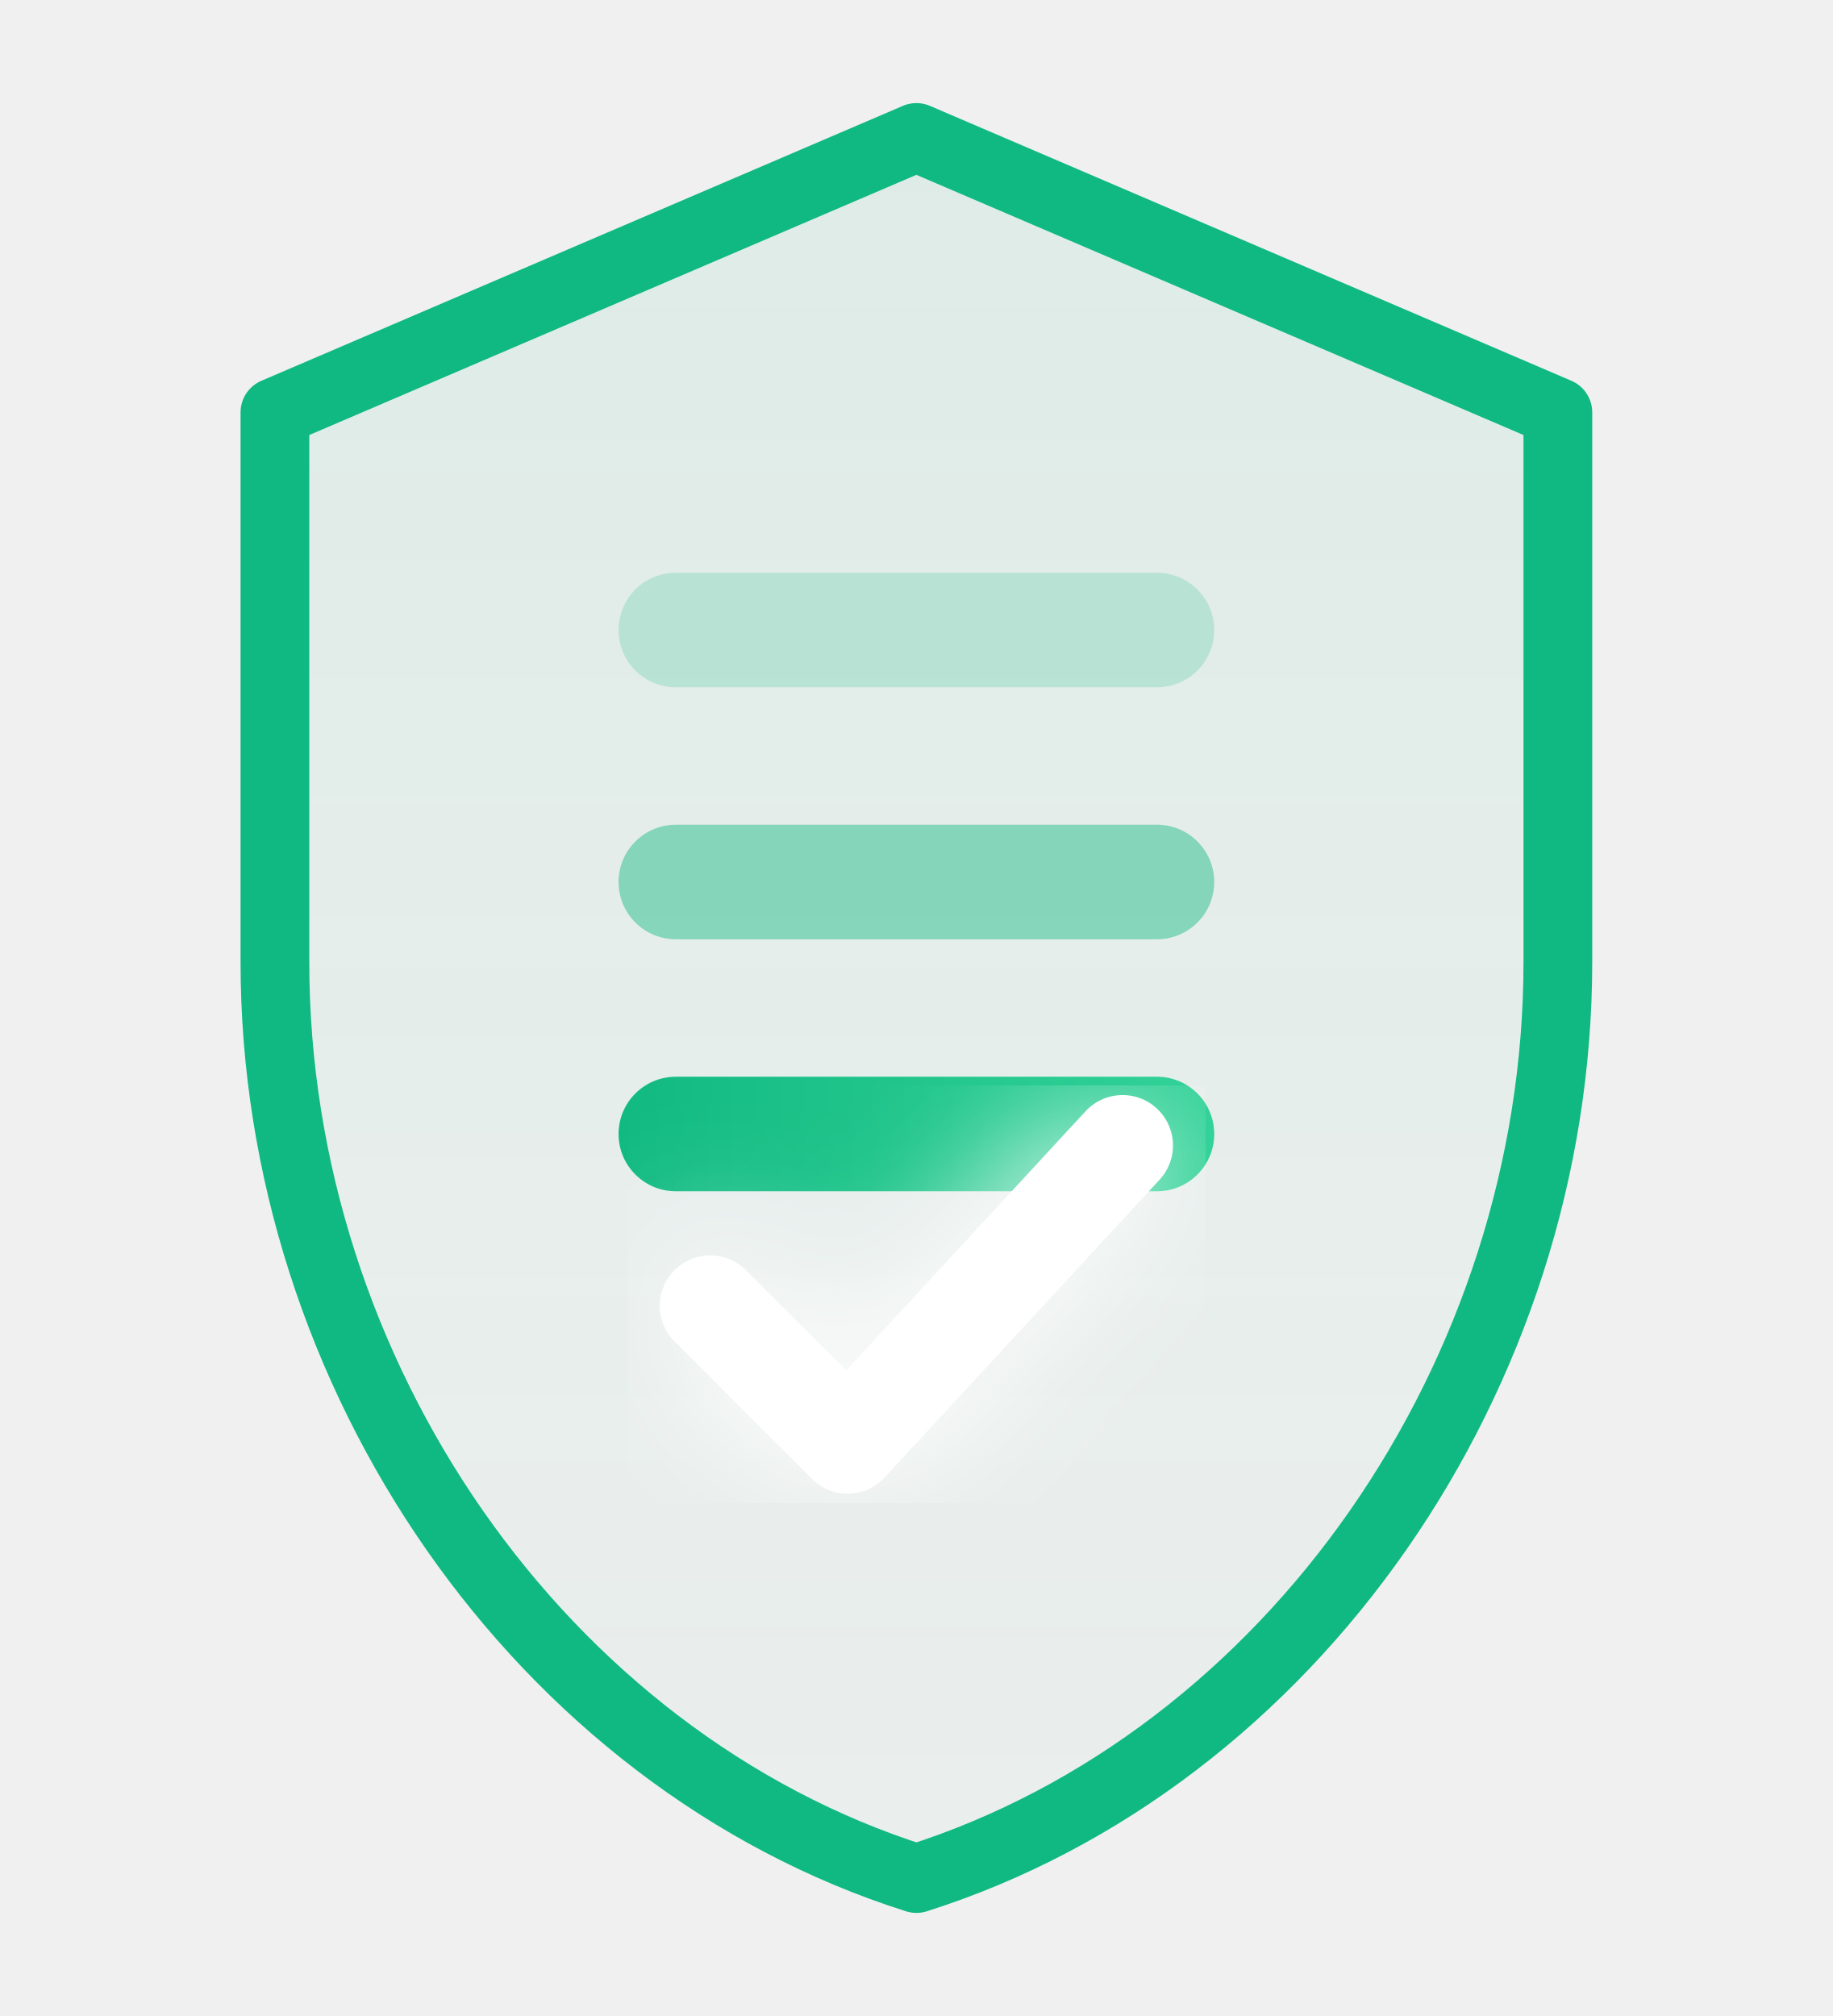
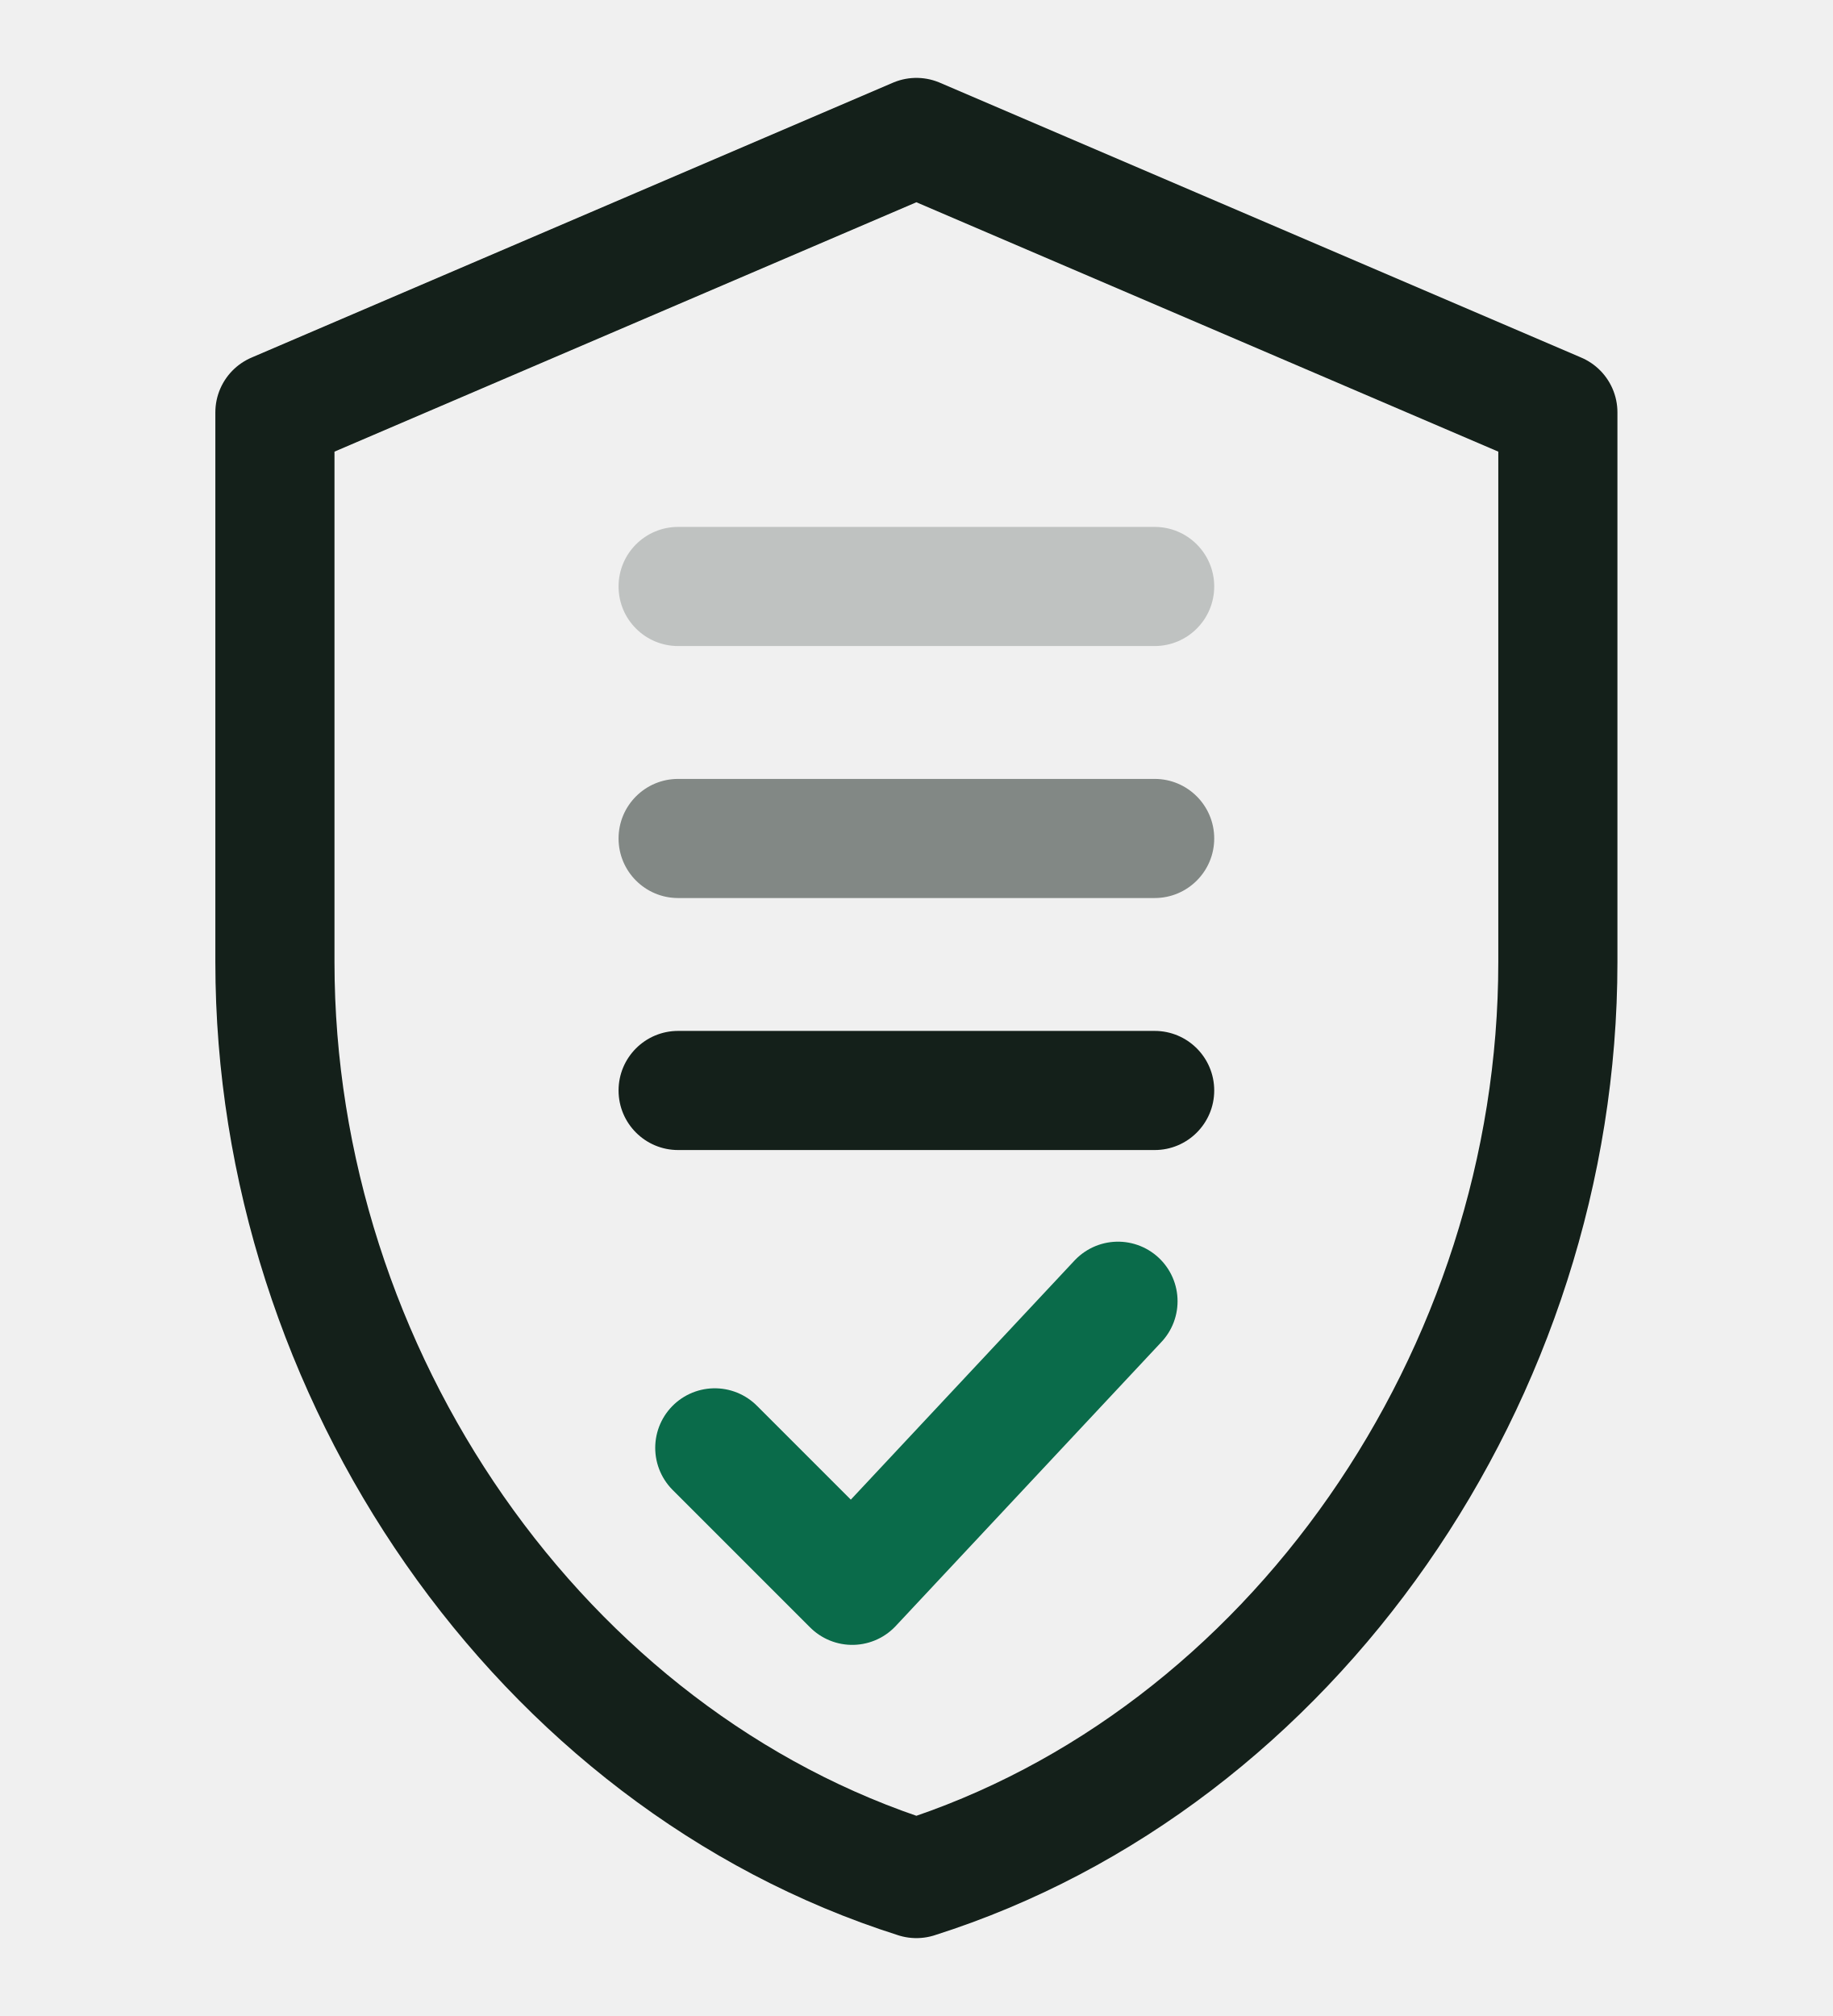
- <svg xmlns="http://www.w3.org/2000/svg" viewBox="0 0 40 44" fill="none">
-   <defs>
-     <filter id="glow" x="-20%" y="-20%" width="140%" height="140%">
-       <feGaussianBlur stdDeviation="1.5" result="blur" />
-       <feComposite in="SourceGraphic" in2="blur" operator="over" />
-     </filter>
-     <linearGradient id="shieldGrad" x1="20" y1="2" x2="20" y2="42" gradientUnits="userSpaceOnUse">
-       <stop offset="0%" stop-color="#10B981" stop-opacity="0.08" />
-       <stop offset="100%" stop-color="#10B981" stop-opacity="0.02" />
-     </linearGradient>
-     <linearGradient id="barGrad" x1="13" y1="0" x2="27" y2="0" gradientUnits="userSpaceOnUse">
-       <stop offset="0%" stop-color="#10B981" />
-       <stop offset="100%" stop-color="#34D399" />
-     </linearGradient>
-   </defs>
-   <path d="M20 3C20 3 6 9 6 9v12c0 9 5.8 17.4 14 20 8.2-2.6 14-11 14-20V9L20 3z" fill="url(#shieldGrad)" />
-   <path d="M20 3C20 3 6 9 6 9v12c0 9 5.8 17.4 14 20 8.2-2.6 14-11 14-20V9L20 3z" stroke="#10B981" stroke-width="1.5" fill="none" stroke-linejoin="round" />
-   <rect x="13.5" y="12.5" width="13" height="2.5" rx="1.25" fill="#10B981" opacity="0.2" />
-   <rect x="13.5" y="18" width="13" height="2.5" rx="1.25" fill="#10B981" opacity="0.45" />
-   <rect x="13.5" y="23.5" width="13" height="2.5" rx="1.25" fill="url(#barGrad)" />
-   <polyline points="15.5,28.5 18.5,31.5 24.5,25" stroke="#FFFFFF" stroke-width="2.2" stroke-linecap="round" stroke-linejoin="round" fill="none" filter="url(#glow)" />
+ <svg xmlns="http://www.w3.org/2000/svg" viewBox="0 0 40 44" width="40" height="44" role="img" aria-label="Limitguard">
+   <path d="M20 3 6 9v12c0 9 5.8 17.4 14 20 8.2-2.6 14-11 14-20V9z" fill="none" stroke="#14201A" stroke-width="2.6" stroke-linejoin="round" />
+   <rect x="13.5" y="11.5" width="13" height="2.6" rx="1.3" fill="#14201A" opacity=".22" />
+   <rect x="13.5" y="17" width="13" height="2.6" rx="1.3" fill="#14201A" opacity=".5" />
+   <rect x="13.5" y="22.5" width="13" height="2.6" rx="1.3" fill="#14201A" />
+   <polyline points="15.6,31.6 18.6,34.6 24.4,28.4" fill="none" stroke="#0A6B4A" stroke-width="2.6" stroke-linecap="round" stroke-linejoin="round" />
</svg>
